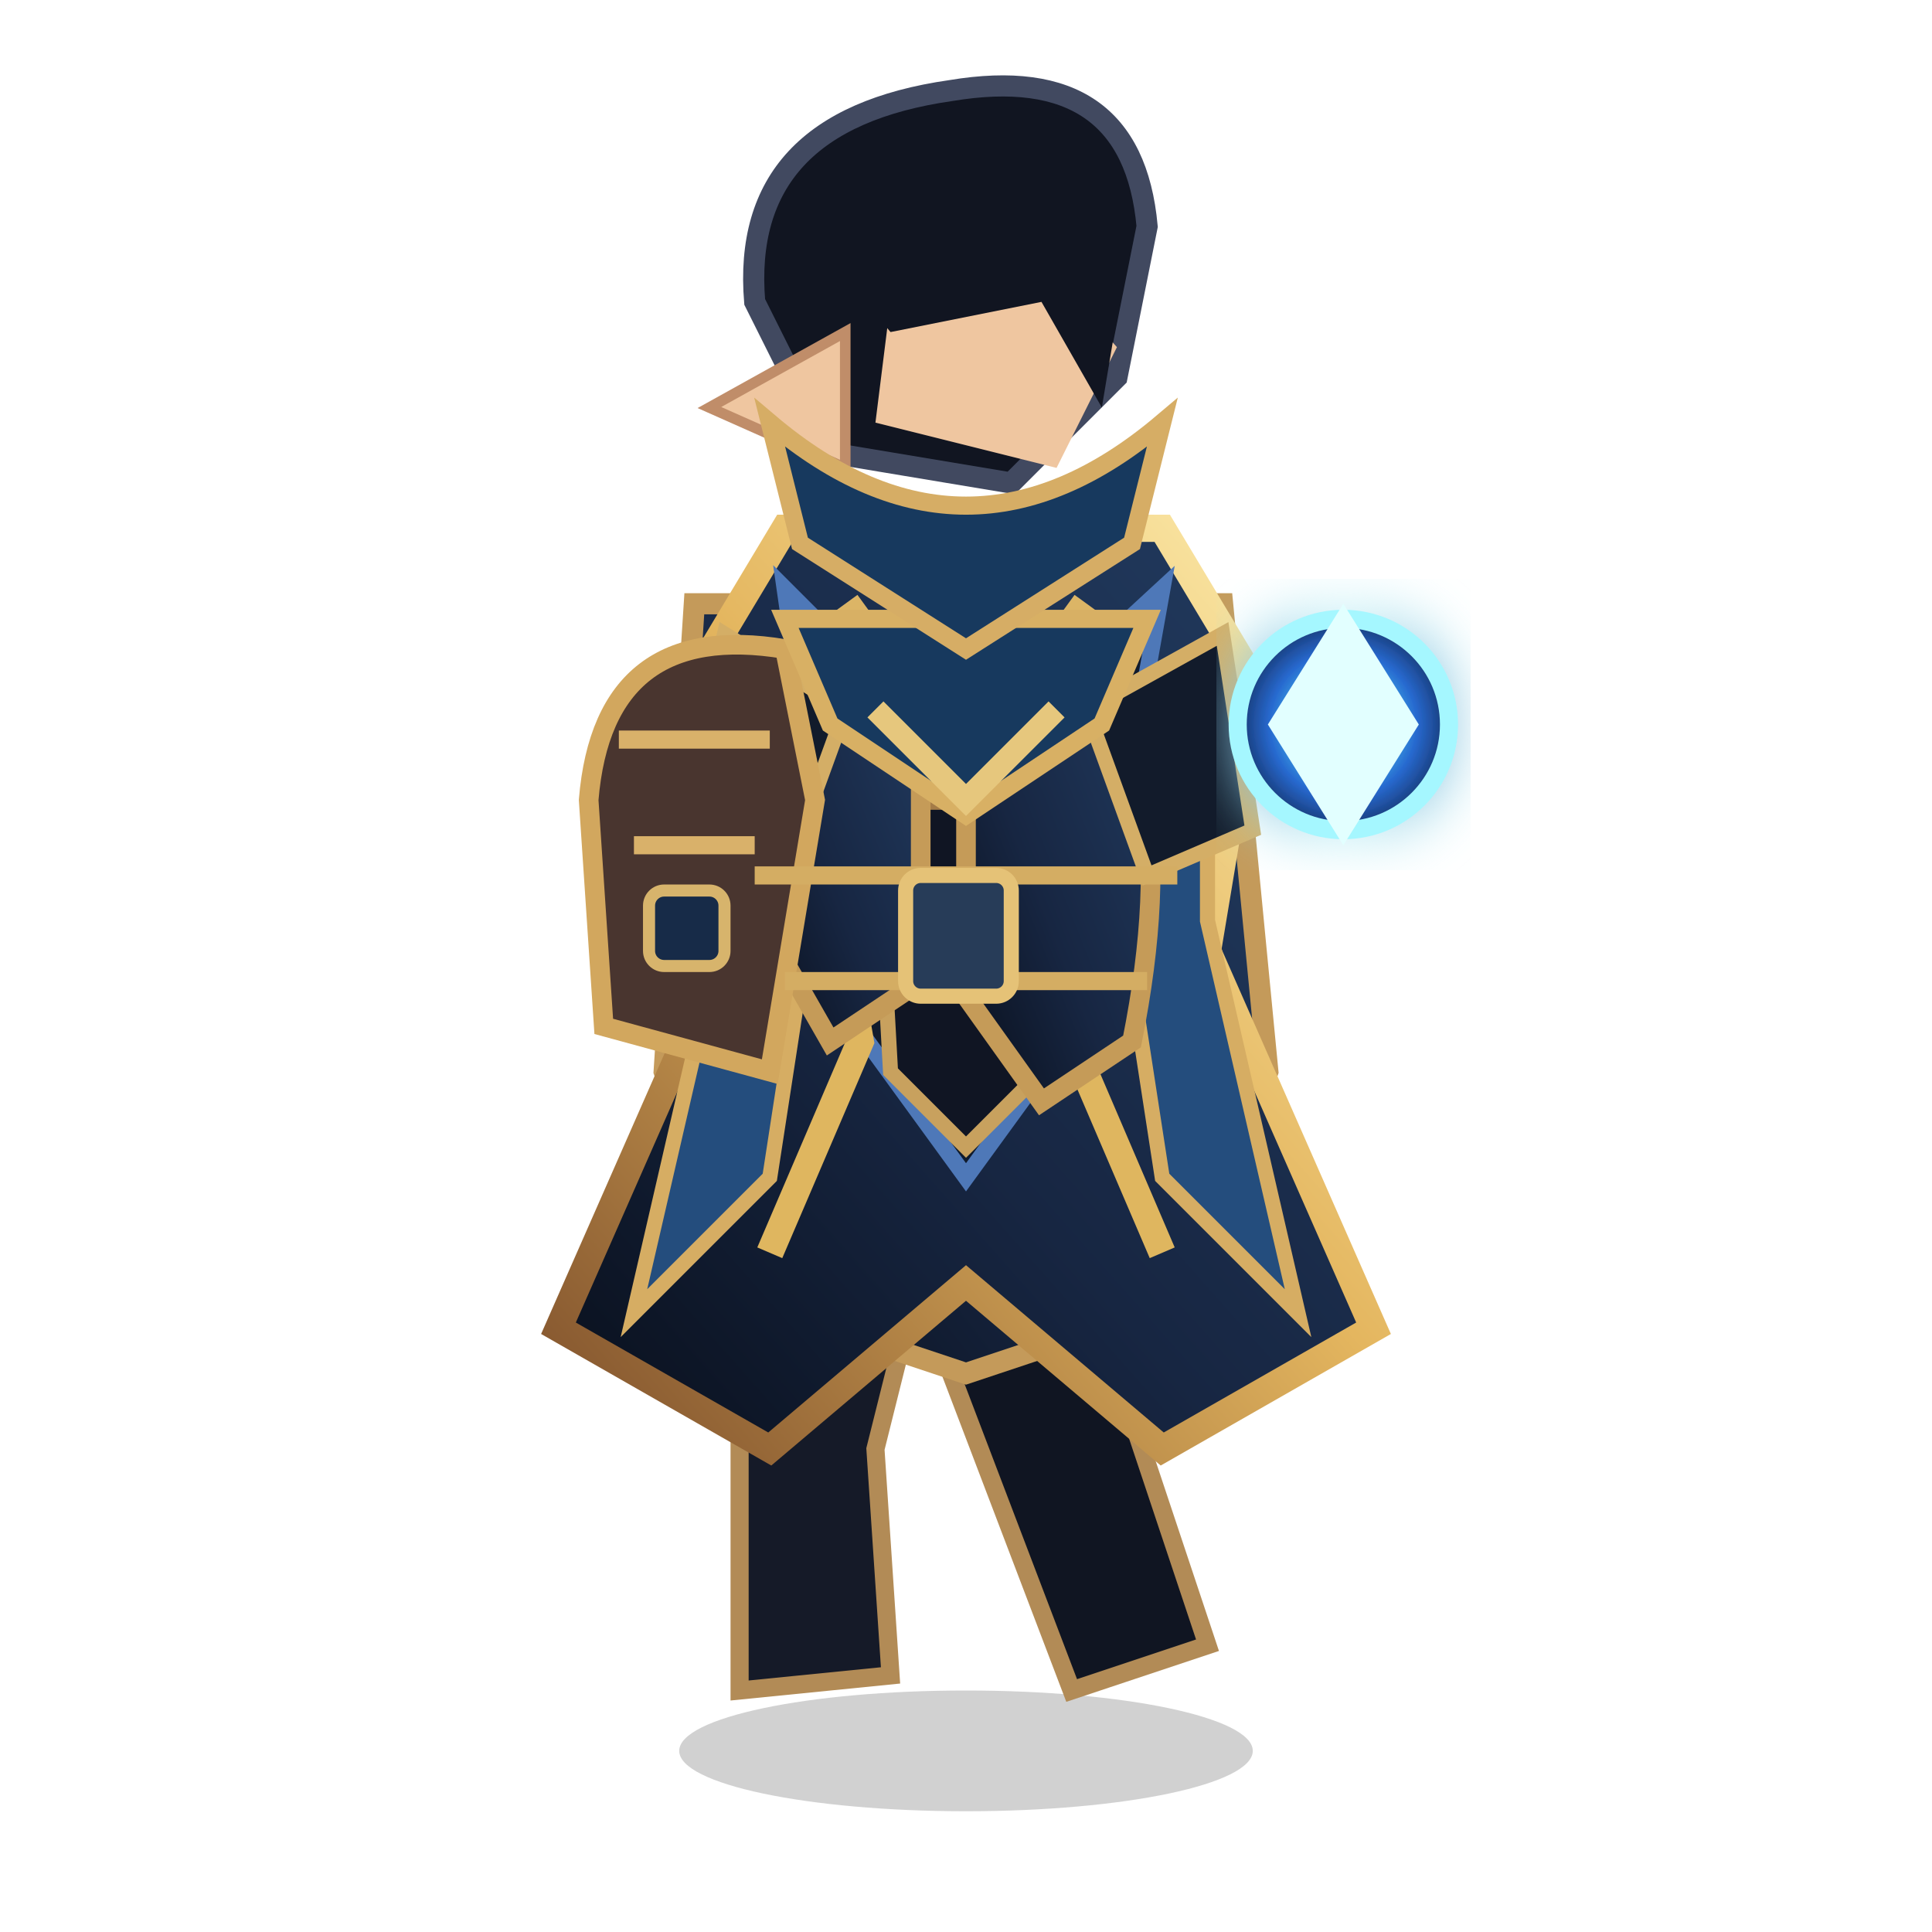
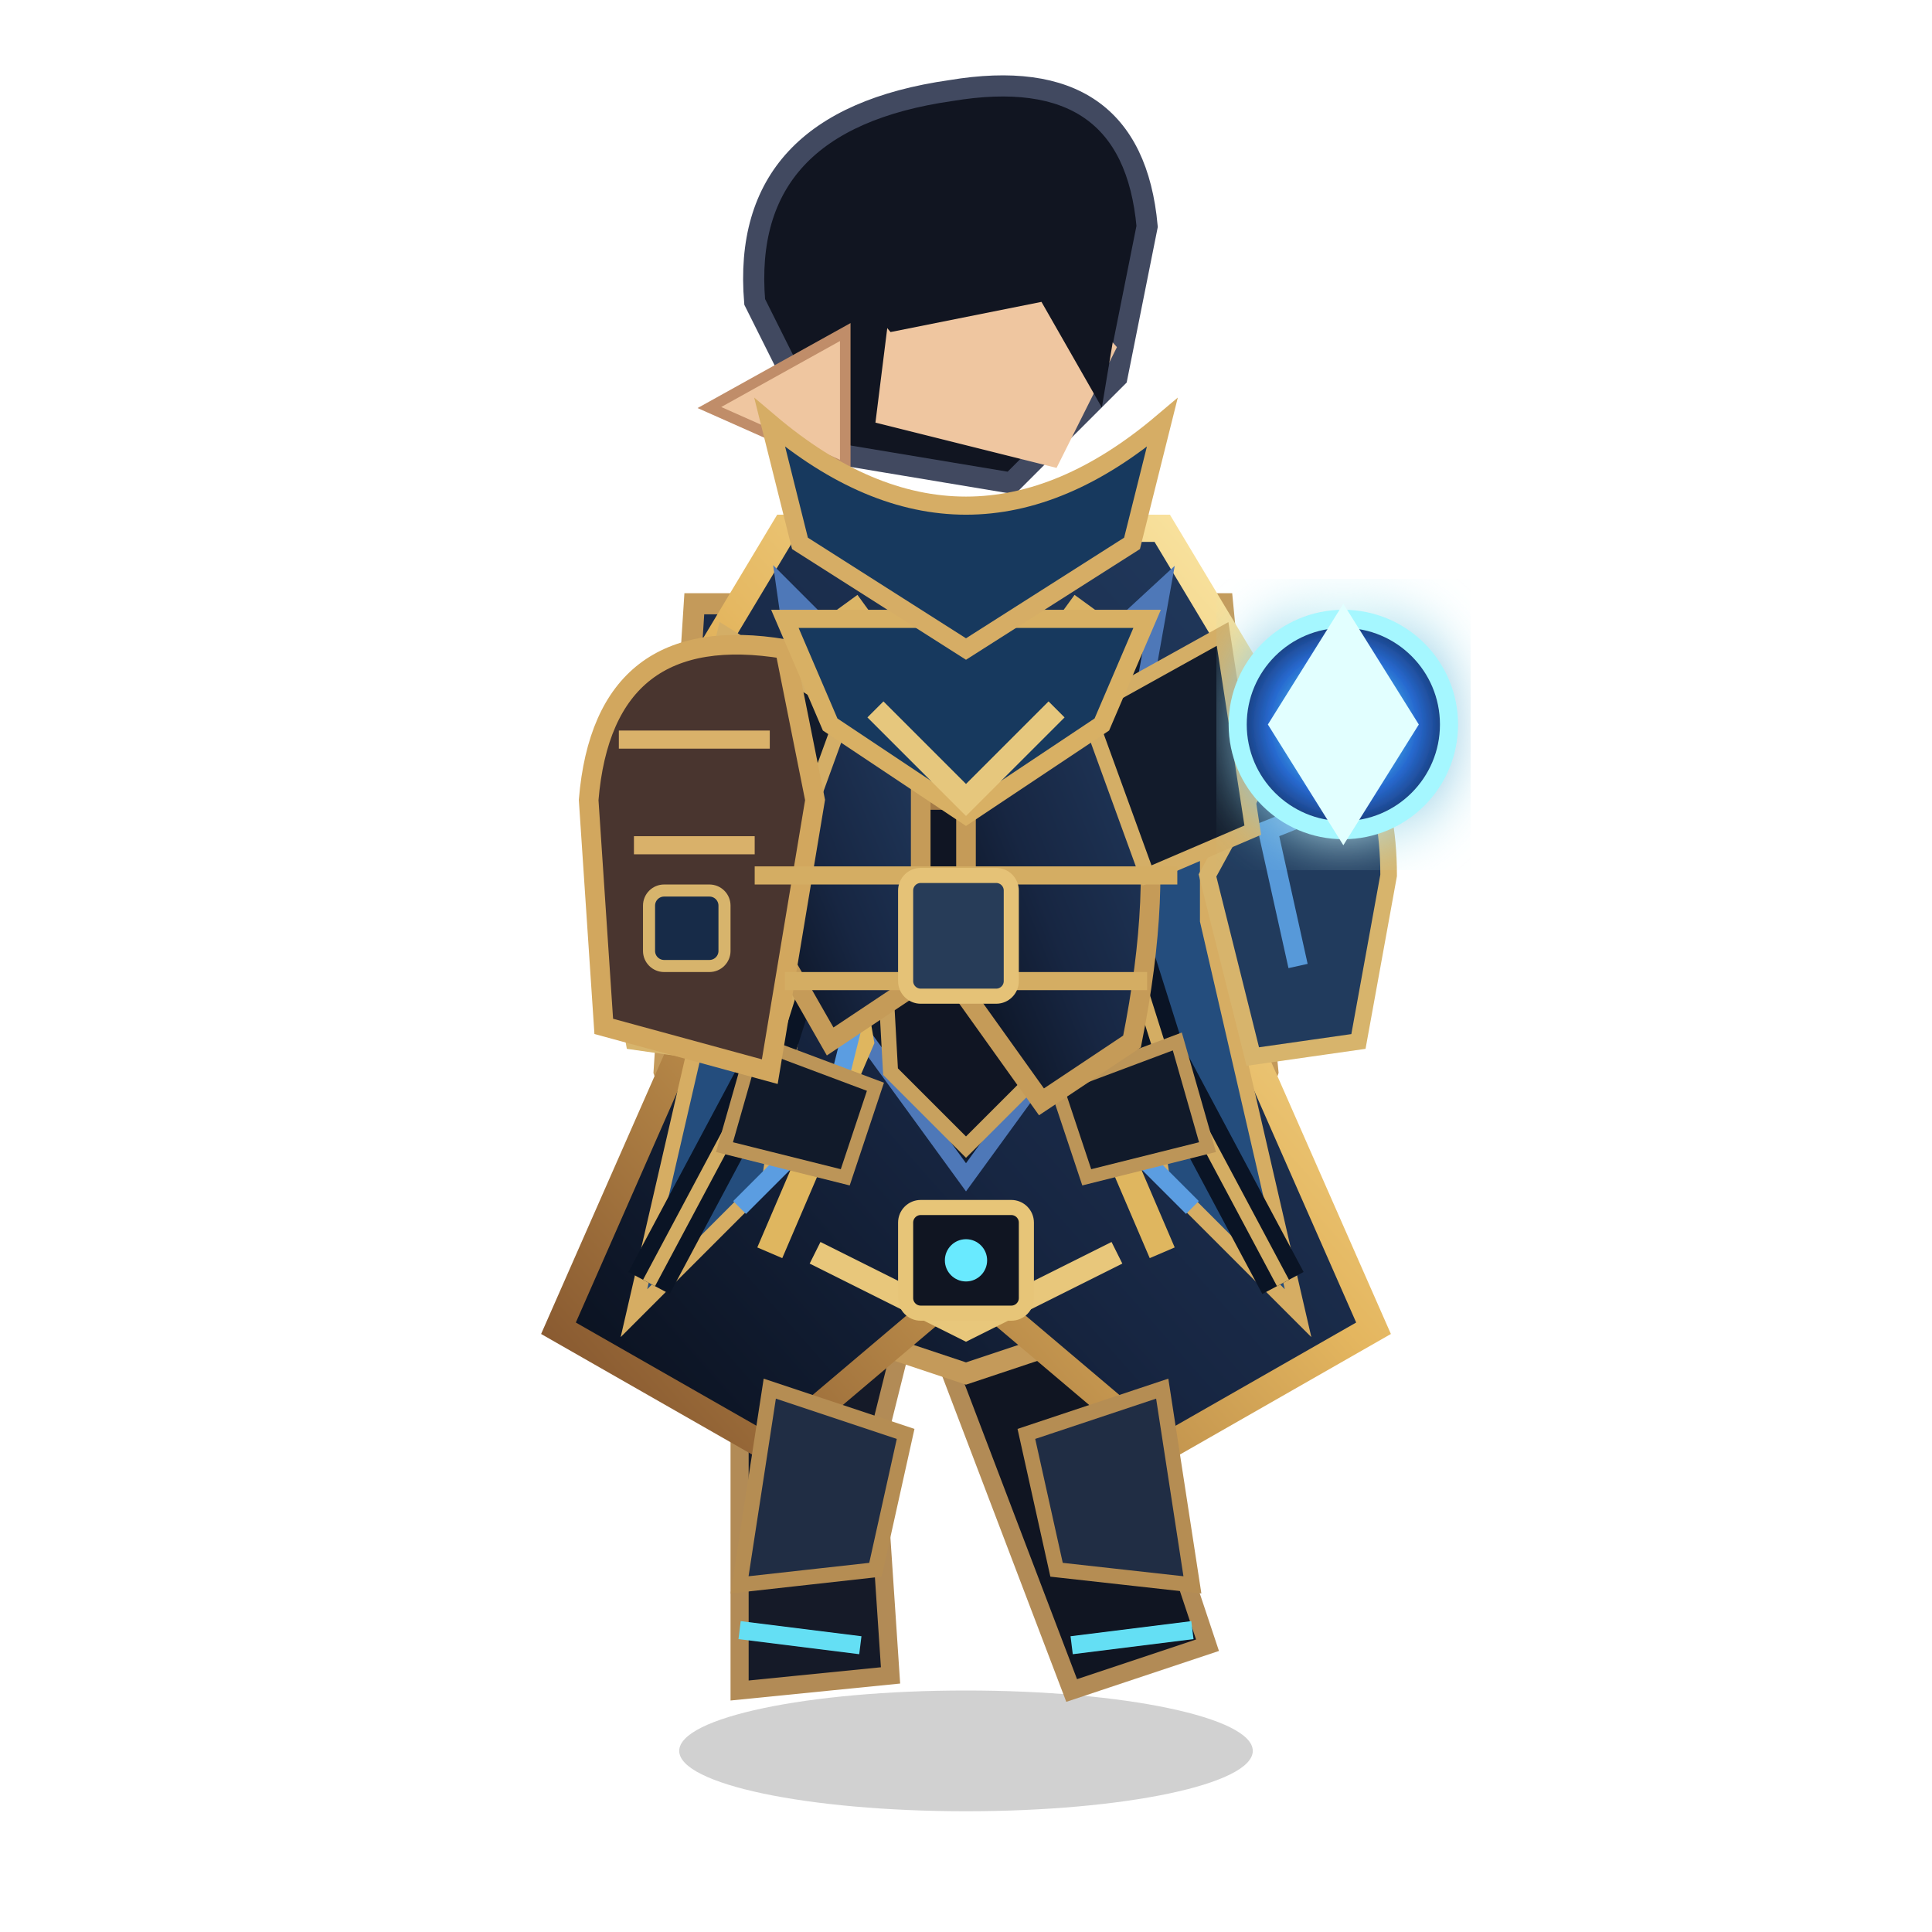
<svg xmlns="http://www.w3.org/2000/svg" width="128" height="128" viewBox="0 0 128 128" role="img" aria-label="Researcher right run frame 4">
  <defs>
    <linearGradient id="coat" x1="0" y1="0" x2="1" y2="1">
      <stop offset="0" stop-color="#223c61" />
      <stop offset=".58" stop-color="#172642" />
      <stop offset="1" stop-color="#090f1b" />
    </linearGradient>
    <linearGradient id="gold" x1="0" y1="0" x2="1" y2="1">
      <stop stop-color="#fff0b2" />
      <stop offset=".45" stop-color="#e4b65f" />
      <stop offset="1" stop-color="#80512c" />
    </linearGradient>
    <radialGradient id="orb">
      <stop stop-color="#f0ffff" />
      <stop offset=".25" stop-color="#55e9ff" />
      <stop offset=".7" stop-color="#2769cf" />
      <stop offset="1" stop-color="#18366e" />
    </radialGradient>
    <linearGradient id="skin" x1="0" y1="0" x2="1" y2="1">
      <stop stop-color="#ffe0bd" />
      <stop offset="1" stop-color="#efc6a0" />
    </linearGradient>
    <filter id="glow">
      <feGaussianBlur stdDeviation="2.1" result="b" />
      <feMerge>
        <feMergeNode in="b" />
        <feMergeNode in="SourceGraphic" />
      </feMerge>
    </filter>
  </defs>
  <ellipse cx="64" cy="116" rx="19" ry="4" fill="#000" opacity=".18" />
  <g transform="translate(128 0) scale(-1 1)">
    <g transform="translate(0 1.8369701987210297e-16)">
      <path d="M55 74 L53 94 L48 109 L57 112 L65 91 L66 75 Z" fill="#101522" stroke="#b28b56" stroke-width="1.2" />
      <path d="M65 76 L70 96 L69 111 L79 112 L79 94 L74 74 Z" fill="#151a28" stroke="#b28b56" stroke-width="1.2" />
      <path d="M47 40 L82 40 L84 71 L79 86 L64 91 L49 86 L44 71 Z" fill="url(#coat)" stroke="#c49a5a" stroke-width="1.4" />
      <path d="M51 35 L76 35 L82 45 L80 63 L91 88 L77 96 L64 85 L51 96 L37 88 L48 63 L45 45 Z" fill="url(#coat)" stroke="url(#gold)" stroke-width="1.8" />
      <path d="M51 39 L64 51 L76 39 L72 67 L64 78 L56 67 Z" fill="#101b2d" stroke="#4e78b8" stroke-width="1.1" />
      <path d="M48 49 L55 52 L51 78 L42 87 L48 61 Z M78 49 L73 52 L77 78 L86 87 L80 61 Z" fill="#244d7d" stroke="#d6ad63" stroke-width="1" />
      <path d="M56 40 L64 51 L72 40" fill="none" stroke="#dcb566" stroke-width="2" />
      <path d="M58 53 L70 53 L69 71 L64 76 L59 71 Z" fill="#101523" stroke="#c8a15e" stroke-width="1" />
      <path d="M53 46 L57 69 L51 83 M75 46 L71 69 L77 83" fill="none" stroke="#dfb65f" stroke-width="1.8" />
      <path d="M47 53 L81 53" stroke="#a47b47" stroke-width="1.3" />
+       <path d="M47 44 L57 51 L51 70 L43 85 M81 44 L71 51 L77 70 L85 85" fill="none" stroke="#0a1425" stroke-width="3.1" />
+       <path d="M47 44 L57 51 L51 70 L43 85 M81 44 L71 51 L77 70 L85 85" fill="none" stroke="#d4ad63" stroke-width=".9" />
+       <path d="M54 54 L59 58 L55 74 L49 80 M74 54 L69 58 L73 74 L79 80" fill="none" stroke="#5b9de1" stroke-width="1.2" />
+       <path d="M54 83 L64 88 L74 83" fill="none" stroke="#e8c77b" stroke-width="1.6" />
+       <rect x="60" y="80" width="8" height="7" rx="1" fill="#101522" stroke="#e7c578" stroke-width="1" />
+       <circle cx="64" cy="83.5" r="1.4" fill="#69eaff" />
+       <path d="M42 47 Q36 49 36 58 L38 69 L45 70 L48 58 Z" fill="#213b5d" stroke="#d7b46c" stroke-width="1.1" />
+       <path d="M39 53 L44 55 L42 64" fill="none" stroke="#5799d9" stroke-width="1.3" />
+       <path d="M81 47 Q88 49 88 58 L86 69 L79 70 L76 58 Z" fill="#172944" stroke="#d7b46c" stroke-width="1.1" />
+       <path d="M80 54 L85 56 L83 64" fill="none" stroke="#5799d9" stroke-width="1.3" />
+       <path d="M50 69 L58 72 L56 78 L48 76 Z M70 72 L78 69 L80 76 L72 78 Z" fill="#111a2a" stroke="#bc9558" stroke-width=".9" />
+       <path d="M51 92 L60 95 L58 104 L49 105 Z M68 95 L77 92 L79 105 L70 104 Z" fill="#202d44" stroke="#b58d53" stroke-width="1" />
+       <path d="M49 108 L57 109 M71 109 L79 108" stroke="#64dff4" stroke-width="1.2" />
      <path d="M58 42 Q49 49 53 69 L59 73 L64 66 L64 49 Z" fill="url(#coat)" stroke="#c59b58" stroke-width="1.3" />
      <path d="M70 43 Q80 48 77 62 L73 69 L67 65 L67 50 Z" fill="url(#coat)" stroke="#c59b58" stroke-width="1.3" />
      <path d="M47 42 L56 47 L52 58 L45 55 Z M80 42 L72 47 L76 58 L83 55 Z" fill="#121b2b" stroke="#d4ae66" stroke-width="1" />
      <path d="M76 43 Q88 41 89 53 L88 68 L77 71 L74 53 Z" fill="#49352f" stroke="#d2a75e" stroke-width="1.3" />
      <path d="M77 49 L87 49 M78 56 L86 56" stroke="#d9b16a" stroke-width="1.2" />
      <rect x="80" y="59" width="5" height="5" rx="1" fill="#172b48" stroke="#d7b46c" stroke-width=".8" />
      <path d="M52 41 L76 41 L73 48 L64 54 L55 48 Z" fill="#17395e" stroke="#d8b064" stroke-width="1.2" />
      <path d="M58 47 L64 53 L70 47" fill="none" stroke="#e6c77d" stroke-width="1.5" />
      <path d="M50 58 L78 58 M52 65 L76 65" stroke="#d4ad63" stroke-width="1.2" />
      <rect x="61" y="58" width="7" height="8" rx="1" fill="#273c58" stroke="#e5c277" stroke-width="1" />
      <path d="M52 15 Q53 4 65 6 Q79 8 78 20 L73 30 L61 32 L54 25 Z" fill="#111521" stroke="#414960" stroke-width="1.4" />
      <path d="M72 22 L81 27 L72 31 Z" fill="#efc6a0" stroke="#c08d69" stroke-width=".7" />
      <path d="M54 23 Q60 16 69 20 L70 28 L58 31 Z" fill="#efc6a0" />
      <path d="M53 15 Q63 5 74 16 L69 22 L59 20 L55 27 Z" fill="#111521" />
      <path d="M51 28 Q64 39 77 28 L75 36 L64 43 L53 36 Z" fill="#17395e" stroke="#d6ad65" stroke-width="1.2" />
      <g filter="url(#glow)">
        <circle cx="39" cy="48" r="7" fill="url(#orb)" stroke="#a5f7ff" stroke-width="1.2" />
        <path d="M34 48 L39 40 L44 48 L39 56 Z" fill="#e2ffff" />
      </g>
    </g>
  </g>
</svg>
